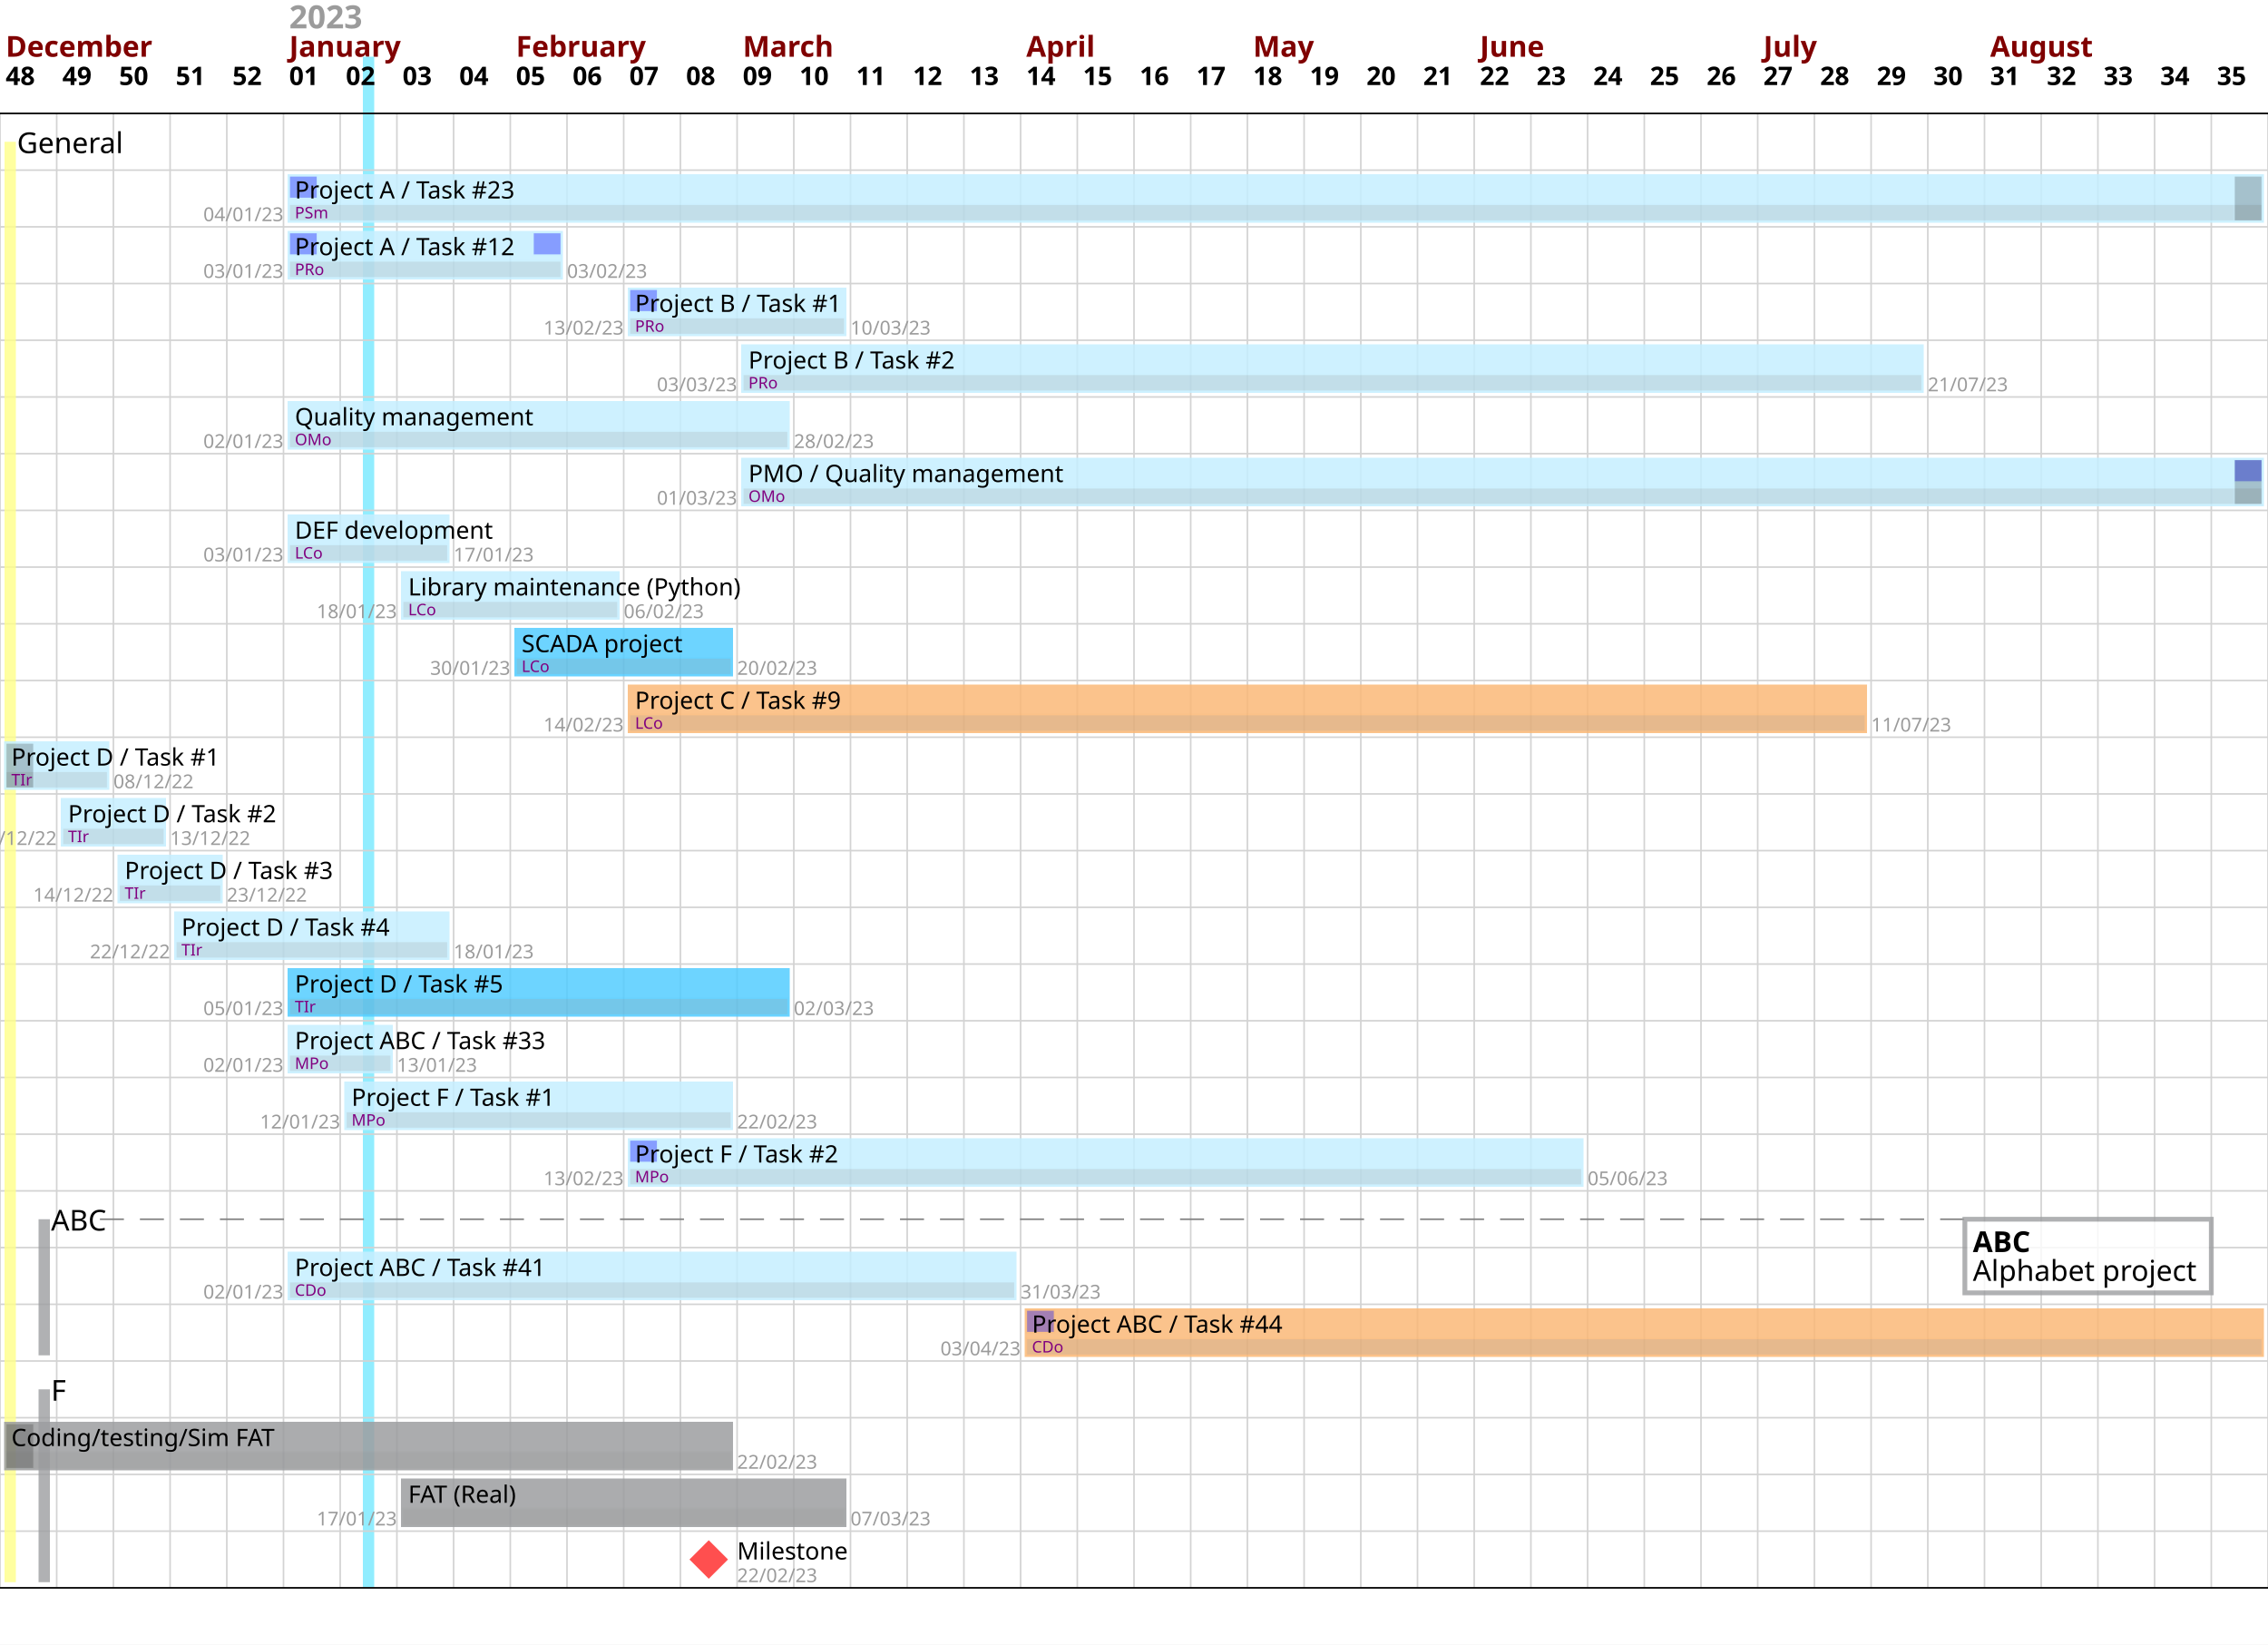
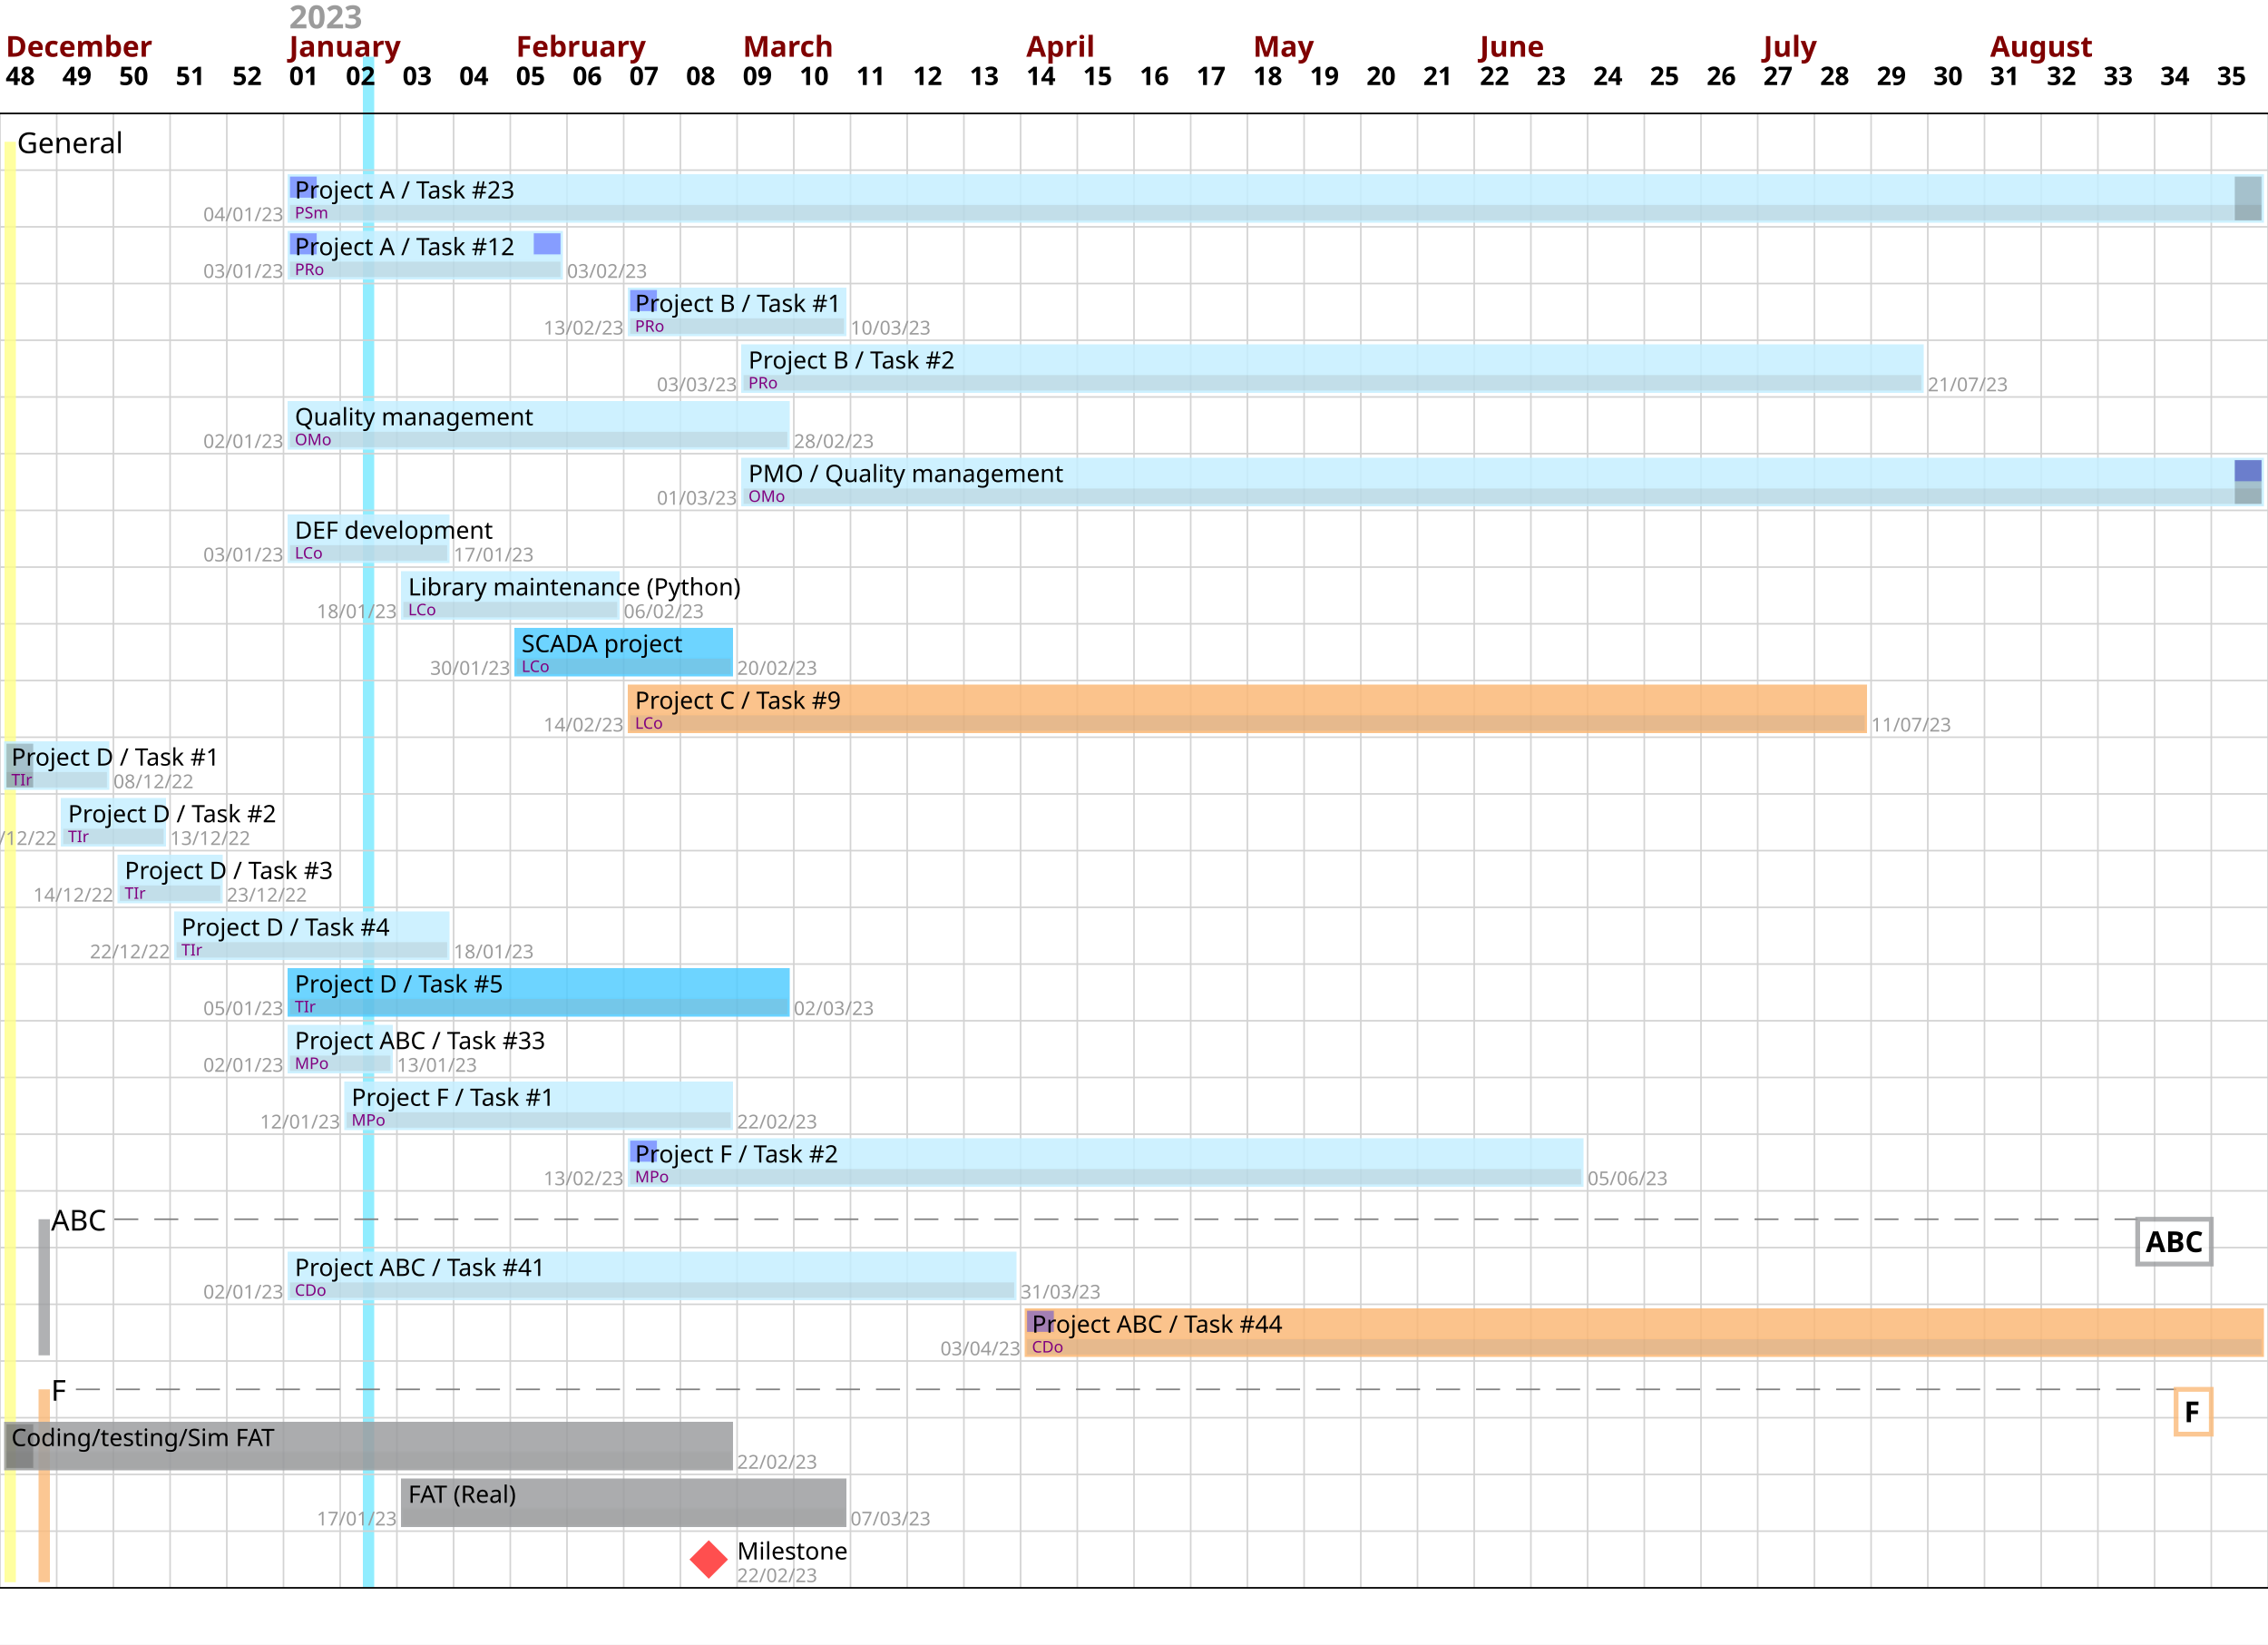
<svg xmlns="http://www.w3.org/2000/svg" baseProfile="full" height="1027.559" version="1.1" width="1417.323">
  <defs />
  <rect fill="white" height="1027.559" opacity="1" stroke-width="0" width="1417.323" x="0.0" y="0.0" />
  <g>
    <g id="vlines" stroke="lightgray">
      <line x1="0.0" x2="0.0" y1="70.866" y2="992.126" />
      <text fill="#800000" font-family="Yu Gothic UI" font-size="18" font-weight="bold" stroke="#800000" stroke-width="0" x="3.543" y="35.433">December</text>
      <text fill="black" font-family="Yu Gothic UI" font-size="16" font-weight="bold" stroke="black" stroke-width="0" x="3.543" y="53.15">48</text>
      <line x1="35.433" x2="35.433" y1="70.866" y2="992.126" />
      <text fill="black" font-family="Yu Gothic UI" font-size="16" font-weight="bold" stroke="black" stroke-width="0" x="38.976" y="53.15">49</text>
      <line x1="70.866" x2="70.866" y1="70.866" y2="992.126" />
      <text fill="black" font-family="Yu Gothic UI" font-size="16" font-weight="bold" stroke="black" stroke-width="0" x="74.409" y="53.15">50</text>
      <line x1="106.299" x2="106.299" y1="70.866" y2="992.126" />
      <text fill="black" font-family="Yu Gothic UI" font-size="16" font-weight="bold" stroke="black" stroke-width="0" x="109.843" y="53.15">51</text>
      <line x1="141.732" x2="141.732" y1="70.866" y2="992.126" />
      <text fill="black" font-family="Yu Gothic UI" font-size="16" font-weight="bold" stroke="black" stroke-width="0" x="145.276" y="53.15">52</text>
      <line x1="177.165" x2="177.165" y1="70.866" y2="992.126" />
      <text fill="#9b9b9b" font-family="Yu Gothic UI" font-size="20" font-weight="bold" stroke="#9b9b9b" stroke-width="0" x="180.709" y="17.717">2023</text>
      <text fill="#800000" font-family="Yu Gothic UI" font-size="18" font-weight="bold" stroke="#800000" stroke-width="0" x="180.709" y="35.433">January</text>
      <text fill="black" font-family="Yu Gothic UI" font-size="16" font-weight="bold" stroke="black" stroke-width="0" x="180.709" y="53.15">01</text>
      <line x1="212.598" x2="212.598" y1="70.866" y2="992.126" />
      <rect fill="#76e9ff" height="956.693" opacity="0.8" stroke="lightgray" stroke-width="0" width="7.087" x="226.772" y="35.433" />
      <text fill="black" font-family="Yu Gothic UI" font-size="16" font-weight="bold" stroke="black" stroke-width="0" x="216.142" y="53.15">02</text>
      <line x1="248.031" x2="248.031" y1="70.866" y2="992.126" />
      <text fill="black" font-family="Yu Gothic UI" font-size="16" font-weight="bold" stroke="black" stroke-width="0" x="251.575" y="53.15">03</text>
      <line x1="283.465" x2="283.465" y1="70.866" y2="992.126" />
      <text fill="black" font-family="Yu Gothic UI" font-size="16" font-weight="bold" stroke="black" stroke-width="0" x="287.008" y="53.15">04</text>
      <line x1="318.898" x2="318.898" y1="70.866" y2="992.126" />
      <text fill="#800000" font-family="Yu Gothic UI" font-size="18" font-weight="bold" stroke="#800000" stroke-width="0" x="322.441" y="35.433">February</text>
      <text fill="black" font-family="Yu Gothic UI" font-size="16" font-weight="bold" stroke="black" stroke-width="0" x="322.441" y="53.15">05</text>
      <line x1="354.331" x2="354.331" y1="70.866" y2="992.126" />
      <text fill="black" font-family="Yu Gothic UI" font-size="16" font-weight="bold" stroke="black" stroke-width="0" x="357.874" y="53.15">06</text>
      <line x1="389.764" x2="389.764" y1="70.866" y2="992.126" />
      <text fill="black" font-family="Yu Gothic UI" font-size="16" font-weight="bold" stroke="black" stroke-width="0" x="393.307" y="53.15">07</text>
      <line x1="425.197" x2="425.197" y1="70.866" y2="992.126" />
      <text fill="black" font-family="Yu Gothic UI" font-size="16" font-weight="bold" stroke="black" stroke-width="0" x="428.74" y="53.15">08</text>
      <line x1="460.63" x2="460.63" y1="70.866" y2="992.126" />
      <text fill="#800000" font-family="Yu Gothic UI" font-size="18" font-weight="bold" stroke="#800000" stroke-width="0" x="464.173" y="35.433">March</text>
      <text fill="black" font-family="Yu Gothic UI" font-size="16" font-weight="bold" stroke="black" stroke-width="0" x="464.173" y="53.15">09</text>
      <line x1="496.063" x2="496.063" y1="70.866" y2="992.126" />
      <text fill="black" font-family="Yu Gothic UI" font-size="16" font-weight="bold" stroke="black" stroke-width="0" x="499.606" y="53.15">10</text>
      <line x1="531.496" x2="531.496" y1="70.866" y2="992.126" />
      <text fill="black" font-family="Yu Gothic UI" font-size="16" font-weight="bold" stroke="black" stroke-width="0" x="535.039" y="53.15">11</text>
      <line x1="566.929" x2="566.929" y1="70.866" y2="992.126" />
      <text fill="black" font-family="Yu Gothic UI" font-size="16" font-weight="bold" stroke="black" stroke-width="0" x="570.472" y="53.15">12</text>
      <line x1="602.362" x2="602.362" y1="70.866" y2="992.126" />
      <text fill="black" font-family="Yu Gothic UI" font-size="16" font-weight="bold" stroke="black" stroke-width="0" x="605.905" y="53.15">13</text>
      <line x1="637.795" x2="637.795" y1="70.866" y2="992.126" />
      <text fill="#800000" font-family="Yu Gothic UI" font-size="18" font-weight="bold" stroke="#800000" stroke-width="0" x="641.339" y="35.433">April</text>
      <text fill="black" font-family="Yu Gothic UI" font-size="16" font-weight="bold" stroke="black" stroke-width="0" x="641.339" y="53.15">14</text>
      <line x1="673.228" x2="673.228" y1="70.866" y2="992.126" />
      <text fill="black" font-family="Yu Gothic UI" font-size="16" font-weight="bold" stroke="black" stroke-width="0" x="676.772" y="53.15">15</text>
      <line x1="708.661" x2="708.661" y1="70.866" y2="992.126" />
      <text fill="black" font-family="Yu Gothic UI" font-size="16" font-weight="bold" stroke="black" stroke-width="0" x="712.205" y="53.15">16</text>
      <line x1="744.094" x2="744.094" y1="70.866" y2="992.126" />
      <text fill="black" font-family="Yu Gothic UI" font-size="16" font-weight="bold" stroke="black" stroke-width="0" x="747.638" y="53.15">17</text>
      <line x1="779.528" x2="779.528" y1="70.866" y2="992.126" />
      <text fill="#800000" font-family="Yu Gothic UI" font-size="18" font-weight="bold" stroke="#800000" stroke-width="0" x="783.071" y="35.433">May</text>
      <text fill="black" font-family="Yu Gothic UI" font-size="16" font-weight="bold" stroke="black" stroke-width="0" x="783.071" y="53.15">18</text>
      <line x1="814.961" x2="814.961" y1="70.866" y2="992.126" />
      <text fill="black" font-family="Yu Gothic UI" font-size="16" font-weight="bold" stroke="black" stroke-width="0" x="818.504" y="53.15">19</text>
      <line x1="850.394" x2="850.394" y1="70.866" y2="992.126" />
      <text fill="black" font-family="Yu Gothic UI" font-size="16" font-weight="bold" stroke="black" stroke-width="0" x="853.937" y="53.15">20</text>
      <line x1="885.827" x2="885.827" y1="70.866" y2="992.126" />
      <text fill="black" font-family="Yu Gothic UI" font-size="16" font-weight="bold" stroke="black" stroke-width="0" x="889.37" y="53.15">21</text>
      <line x1="921.26" x2="921.26" y1="70.866" y2="992.126" />
      <text fill="#800000" font-family="Yu Gothic UI" font-size="18" font-weight="bold" stroke="#800000" stroke-width="0" x="924.803" y="35.433">June</text>
      <text fill="black" font-family="Yu Gothic UI" font-size="16" font-weight="bold" stroke="black" stroke-width="0" x="924.803" y="53.15">22</text>
      <line x1="956.693" x2="956.693" y1="70.866" y2="992.126" />
      <text fill="black" font-family="Yu Gothic UI" font-size="16" font-weight="bold" stroke="black" stroke-width="0" x="960.236" y="53.15">23</text>
      <line x1="992.126" x2="992.126" y1="70.866" y2="992.126" />
      <text fill="black" font-family="Yu Gothic UI" font-size="16" font-weight="bold" stroke="black" stroke-width="0" x="995.669" y="53.15">24</text>
      <line x1="1027.559" x2="1027.559" y1="70.866" y2="992.126" />
      <text fill="black" font-family="Yu Gothic UI" font-size="16" font-weight="bold" stroke="black" stroke-width="0" x="1031.102" y="53.15">25</text>
      <line x1="1062.992" x2="1062.992" y1="70.866" y2="992.126" />
      <text fill="black" font-family="Yu Gothic UI" font-size="16" font-weight="bold" stroke="black" stroke-width="0" x="1066.535" y="53.15">26</text>
      <line x1="1098.425" x2="1098.425" y1="70.866" y2="992.126" />
      <text fill="#800000" font-family="Yu Gothic UI" font-size="18" font-weight="bold" stroke="#800000" stroke-width="0" x="1101.968" y="35.433">July</text>
      <text fill="black" font-family="Yu Gothic UI" font-size="16" font-weight="bold" stroke="black" stroke-width="0" x="1101.968" y="53.15">27</text>
      <line x1="1133.858" x2="1133.858" y1="70.866" y2="992.126" />
      <text fill="black" font-family="Yu Gothic UI" font-size="16" font-weight="bold" stroke="black" stroke-width="0" x="1137.402" y="53.15">28</text>
      <line x1="1169.291" x2="1169.291" y1="70.866" y2="992.126" />
      <text fill="black" font-family="Yu Gothic UI" font-size="16" font-weight="bold" stroke="black" stroke-width="0" x="1172.835" y="53.15">29</text>
      <line x1="1204.724" x2="1204.724" y1="70.866" y2="992.126" />
      <text fill="black" font-family="Yu Gothic UI" font-size="16" font-weight="bold" stroke="black" stroke-width="0" x="1208.268" y="53.15">30</text>
      <line x1="1240.157" x2="1240.157" y1="70.866" y2="992.126" />
      <text fill="#800000" font-family="Yu Gothic UI" font-size="18" font-weight="bold" stroke="#800000" stroke-width="0" x="1243.701" y="35.433">August</text>
      <text fill="black" font-family="Yu Gothic UI" font-size="16" font-weight="bold" stroke="black" stroke-width="0" x="1243.701" y="53.15">31</text>
      <line x1="1275.591" x2="1275.591" y1="70.866" y2="992.126" />
      <text fill="black" font-family="Yu Gothic UI" font-size="16" font-weight="bold" stroke="black" stroke-width="0" x="1279.134" y="53.15">32</text>
      <line x1="1311.024" x2="1311.024" y1="70.866" y2="992.126" />
      <text fill="black" font-family="Yu Gothic UI" font-size="16" font-weight="bold" stroke="black" stroke-width="0" x="1314.567" y="53.15">33</text>
      <line x1="1346.457" x2="1346.457" y1="70.866" y2="992.126" />
      <text fill="black" font-family="Yu Gothic UI" font-size="16" font-weight="bold" stroke="black" stroke-width="0" x="1350" y="53.15">34</text>
      <line x1="1381.89" x2="1381.89" y1="70.866" y2="992.126" />
      <text fill="black" font-family="Yu Gothic UI" font-size="16" font-weight="bold" stroke="black" stroke-width="0" x="1385.433" y="53.15">35</text>
      <line x1="1417.323" x2="1417.323" y1="70.866" y2="992.126" />
    </g>
    <g id="hlines" stroke="lightgray">
      <line x1="0.0" x2="1417.323" y1="70.866" y2="70.866" />
      <line x1="0.0" x2="1417.323" y1="106.299" y2="106.299" />
      <line x1="0.0" x2="1417.323" y1="141.732" y2="141.732" />
      <line x1="0.0" x2="1417.323" y1="177.165" y2="177.165" />
      <line x1="0.0" x2="1417.323" y1="212.598" y2="212.598" />
      <line x1="0.0" x2="1417.323" y1="248.031" y2="248.031" />
      <line x1="0.0" x2="1417.323" y1="283.465" y2="283.465" />
      <line x1="0.0" x2="1417.323" y1="318.898" y2="318.898" />
      <line x1="0.0" x2="1417.323" y1="354.331" y2="354.331" />
      <line x1="0.0" x2="1417.323" y1="389.764" y2="389.764" />
      <line x1="0.0" x2="1417.323" y1="425.197" y2="425.197" />
      <line x1="0.0" x2="1417.323" y1="460.63" y2="460.63" />
      <line x1="0.0" x2="1417.323" y1="496.063" y2="496.063" />
      <line x1="0.0" x2="1417.323" y1="531.496" y2="531.496" />
      <line x1="0.0" x2="1417.323" y1="566.929" y2="566.929" />
      <line x1="0.0" x2="1417.323" y1="602.362" y2="602.362" />
      <line x1="0.0" x2="1417.323" y1="637.795" y2="637.795" />
      <line x1="0.0" x2="1417.323" y1="673.228" y2="673.228" />
      <line x1="0.0" x2="1417.323" y1="708.661" y2="708.661" />
      <line x1="0.0" x2="1417.323" y1="744.094" y2="744.094" />
      <line x1="0.0" x2="1417.323" y1="779.528" y2="779.528" />
      <line x1="0.0" x2="1417.323" y1="814.961" y2="814.961" />
      <line x1="0.0" x2="1417.323" y1="850.394" y2="850.394" />
      <line x1="0.0" x2="1417.323" y1="885.827" y2="885.827" />
      <line x1="0.0" x2="1417.323" y1="921.26" y2="921.26" />
      <line x1="0.0" x2="1417.323" y1="956.693" y2="956.693" />
      <line x1="0.0" x2="1417.323" y1="992.126" y2="992.126" />
    </g>
    <line stroke="black" x1="0.0" x2="1417.323" y1="70.866" y2="70.866" />
    <line stroke="black" x1="0.0" x2="1417.323" y1="992.126" y2="992.126" />
  </g>
  <g>
    <g>
      <text fill="black" font-family="Yu Gothic UI" font-size="18" stroke="black" stroke-width="0" x="10.63" y="95.669">General</text>
      <rect fill="#FFFF88" height="900" opacity="0.8" stroke="#FFFF88" stroke-width="0" width="7.087" x="2.835" y="88.583" />
      <g>
        <g id="Project_A___Task_#23">
          <rect fill="#c6eeff" height="28.346" opacity="0.85" stroke="#c6eeff" stroke-width="2" width="1233.071" x="180.709" y="109.843" />
          <rect fill="#909090" height="10.63" opacity="0.2" stroke="#c6eeff" stroke-width="1" width="1233.071" x="180.709" y="127.559" />
          <rect fill="#0000FF" height="14.173" opacity="0.35" stroke="#c6eeff" stroke-width="1" width="17.717" x="180.709" y="109.843" />
          <rect fill="#000000" height="28.346" opacity="0.2" stroke="#c6eeff" stroke-width="1" width="17.717" x="1396.063" y="109.843" />
          <rect fill="#F08000" height="10.63" opacity="0.35" stroke="#c6eeff" stroke-width="1" width="0.0" x="180.709" y="127.559" />
          <text fill="black" font-family="Yu Gothic UI" font-size="15" stroke="black" stroke-width="0" x="184.252" y="124.016">Project A / Task #23</text>
          <text fill="#9b9b9b" font-family="Yu Gothic UI" font-size="12" stroke="#9b9b9b" stroke-width="0" style="text-anchor:end" x="177.165" y="138.189">04/01/23</text>
          <text fill="#9b9b9b" font-family="Yu Gothic UI" font-size="12" stroke="#9b9b9b" stroke-width="0" x="1417.323" y="138.189">31/08/23</text>
          <text fill="purple" font-family="Yu Gothic UI" font-size="10" stroke="black" stroke-width="0" x="184.252" y="136.417">PSm</text>
        </g>
        <g id="Project_A___Task_#12">
          <rect fill="#c6eeff" height="28.346" opacity="0.85" stroke="#c6eeff" stroke-width="2" width="170.079" x="180.709" y="145.276" />
          <rect fill="#909090" height="10.63" opacity="0.2" stroke="#c6eeff" stroke-width="1" width="170.079" x="180.709" y="162.992" />
          <rect fill="#0000FF" height="14.173" opacity="0.35" stroke="#c6eeff" stroke-width="1" width="17.717" x="180.709" y="145.276" />
          <rect fill="#0000FF" height="14.173" opacity="0.35" stroke="#c6eeff" stroke-width="1" width="17.717" x="333.071" y="145.276" />
          <rect fill="#F08000" height="10.63" opacity="0.35" stroke="#c6eeff" stroke-width="1" width="0.0" x="180.709" y="162.992" />
          <text fill="black" font-family="Yu Gothic UI" font-size="15" stroke="black" stroke-width="0" x="184.252" y="159.449">Project A / Task #12</text>
          <text fill="#9b9b9b" font-family="Yu Gothic UI" font-size="12" stroke="#9b9b9b" stroke-width="0" style="text-anchor:end" x="177.165" y="173.622">03/01/23</text>
          <text fill="#9b9b9b" font-family="Yu Gothic UI" font-size="12" stroke="#9b9b9b" stroke-width="0" x="354.331" y="173.622">03/02/23</text>
          <text fill="purple" font-family="Yu Gothic UI" font-size="10" stroke="black" stroke-width="0" x="184.252" y="171.85">PRo</text>
        </g>
        <g id="Project_B___Task_#1">
          <rect fill="#c6eeff" height="28.346" opacity="0.85" stroke="#c6eeff" stroke-width="2" width="134.646" x="393.307" y="180.709" />
          <rect fill="#909090" height="10.63" opacity="0.2" stroke="#c6eeff" stroke-width="1" width="134.646" x="393.307" y="198.425" />
          <rect fill="#0000FF" height="14.173" opacity="0.35" stroke="#c6eeff" stroke-width="1" width="17.717" x="393.307" y="180.709" />
          <rect fill="#F08000" height="10.63" opacity="0.35" stroke="#c6eeff" stroke-width="1" width="0.0" x="393.307" y="198.425" />
          <text fill="black" font-family="Yu Gothic UI" font-size="15" stroke="black" stroke-width="0" x="396.85" y="194.882">Project B / Task #1</text>
          <text fill="#9b9b9b" font-family="Yu Gothic UI" font-size="12" stroke="#9b9b9b" stroke-width="0" style="text-anchor:end" x="389.764" y="209.055">13/02/23</text>
          <text fill="#9b9b9b" font-family="Yu Gothic UI" font-size="12" stroke="#9b9b9b" stroke-width="0" x="531.496" y="209.055">10/03/23</text>
          <text fill="purple" font-family="Yu Gothic UI" font-size="10" stroke="black" stroke-width="0" x="396.85" y="207.283">PRo</text>
        </g>
        <g id="Project_B___Task_#2">
          <rect fill="#c6eeff" height="28.346" opacity="0.85" stroke="#c6eeff" stroke-width="2" width="737.008" x="464.173" y="216.142" />
          <rect fill="#909090" height="10.63" opacity="0.2" stroke="#c6eeff" stroke-width="1" width="737.008" x="464.173" y="233.858" />
          <rect fill="#F08000" height="10.63" opacity="0.35" stroke="#c6eeff" stroke-width="1" width="0.0" x="464.173" y="233.858" />
          <text fill="black" font-family="Yu Gothic UI" font-size="15" stroke="black" stroke-width="0" x="467.717" y="230.315">Project B / Task #2</text>
          <text fill="#9b9b9b" font-family="Yu Gothic UI" font-size="12" stroke="#9b9b9b" stroke-width="0" style="text-anchor:end" x="460.63" y="244.488">03/03/23</text>
          <text fill="#9b9b9b" font-family="Yu Gothic UI" font-size="12" stroke="#9b9b9b" stroke-width="0" x="1204.724" y="244.488">21/07/23</text>
          <text fill="purple" font-family="Yu Gothic UI" font-size="10" stroke="black" stroke-width="0" x="467.717" y="242.717">PRo</text>
        </g>
        <g id="Quality_management">
          <rect fill="#c6eeff" height="28.346" opacity="0.85" stroke="#c6eeff" stroke-width="2" width="311.811" x="180.709" y="251.575" />
          <rect fill="#909090" height="10.63" opacity="0.2" stroke="#c6eeff" stroke-width="1" width="311.811" x="180.709" y="269.291" />
          <rect fill="#F08000" height="10.63" opacity="0.35" stroke="#c6eeff" stroke-width="1" width="0.0" x="180.709" y="269.291" />
          <text fill="black" font-family="Yu Gothic UI" font-size="15" stroke="black" stroke-width="0" x="184.252" y="265.748">Quality management</text>
          <text fill="#9b9b9b" font-family="Yu Gothic UI" font-size="12" stroke="#9b9b9b" stroke-width="0" style="text-anchor:end" x="177.165" y="279.921">02/01/23</text>
          <text fill="#9b9b9b" font-family="Yu Gothic UI" font-size="12" stroke="#9b9b9b" stroke-width="0" x="496.063" y="279.921">28/02/23</text>
          <text fill="purple" font-family="Yu Gothic UI" font-size="10" stroke="black" stroke-width="0" x="184.252" y="278.15">OMo</text>
        </g>
        <g id="PMO___Quality_management">
          <rect fill="#c6eeff" height="28.346" opacity="0.85" stroke="#c6eeff" stroke-width="2" width="949.606" x="464.173" y="287.008" />
          <rect fill="#909090" height="10.63" opacity="0.2" stroke="#c6eeff" stroke-width="1" width="949.606" x="464.173" y="304.724" />
          <rect fill="#0000FF" height="14.173" opacity="0.35" stroke="#c6eeff" stroke-width="1" width="17.717" x="1396.063" y="287.008" />
          <rect fill="#000000" height="28.346" opacity="0.2" stroke="#c6eeff" stroke-width="1" width="17.717" x="1396.063" y="287.008" />
          <rect fill="#F08000" height="10.63" opacity="0.35" stroke="#c6eeff" stroke-width="1" width="0.0" x="464.173" y="304.724" />
          <text fill="black" font-family="Yu Gothic UI" font-size="15" stroke="black" stroke-width="0" x="467.717" y="301.181">PMO / Quality management</text>
          <text fill="#9b9b9b" font-family="Yu Gothic UI" font-size="12" stroke="#9b9b9b" stroke-width="0" style="text-anchor:end" x="460.63" y="315.354">01/03/23</text>
          <text fill="#9b9b9b" font-family="Yu Gothic UI" font-size="12" stroke="#9b9b9b" stroke-width="0" x="1417.323" y="315.354">29/12/23</text>
          <text fill="purple" font-family="Yu Gothic UI" font-size="10" stroke="black" stroke-width="0" x="467.717" y="313.583">OMo</text>
        </g>
        <g id="DEF_development">
          <rect fill="#c6eeff" height="28.346" opacity="0.85" stroke="#c6eeff" stroke-width="2" width="99.213" x="180.709" y="322.441" />
          <rect fill="#909090" height="10.63" opacity="0.2" stroke="#c6eeff" stroke-width="1" width="99.213" x="180.709" y="340.157" />
          <rect fill="#F08000" height="10.63" opacity="0.35" stroke="#c6eeff" stroke-width="1" width="0.0" x="180.709" y="340.157" />
          <text fill="black" font-family="Yu Gothic UI" font-size="15" stroke="black" stroke-width="0" x="184.252" y="336.614">DEF development</text>
          <text fill="#9b9b9b" font-family="Yu Gothic UI" font-size="12" stroke="#9b9b9b" stroke-width="0" style="text-anchor:end" x="177.165" y="350.787">03/01/23</text>
          <text fill="#9b9b9b" font-family="Yu Gothic UI" font-size="12" stroke="#9b9b9b" stroke-width="0" x="283.465" y="350.787">17/01/23</text>
          <text fill="purple" font-family="Yu Gothic UI" font-size="10" stroke="black" stroke-width="0" x="184.252" y="349.016">LCo</text>
        </g>
        <g id="Library_maintenance__Python_">
          <rect fill="#c6eeff" height="28.346" opacity="0.85" stroke="#c6eeff" stroke-width="2" width="134.646" x="251.575" y="357.874" />
          <rect fill="#909090" height="10.63" opacity="0.2" stroke="#c6eeff" stroke-width="1" width="134.646" x="251.575" y="375.591" />
          <rect fill="#F08000" height="10.63" opacity="0.35" stroke="#c6eeff" stroke-width="1" width="0.0" x="251.575" y="375.591" />
          <text fill="black" font-family="Yu Gothic UI" font-size="15" stroke="black" stroke-width="0" x="255.118" y="372.047">Library maintenance (Python)</text>
          <text fill="#9b9b9b" font-family="Yu Gothic UI" font-size="12" stroke="#9b9b9b" stroke-width="0" style="text-anchor:end" x="248.031" y="386.22">18/01/23</text>
          <text fill="#9b9b9b" font-family="Yu Gothic UI" font-size="12" stroke="#9b9b9b" stroke-width="0" x="389.764" y="386.22">06/02/23</text>
          <text fill="purple" font-family="Yu Gothic UI" font-size="10" stroke="black" stroke-width="0" x="255.118" y="384.449">LCo</text>
        </g>
        <g id="SCADA_project">
          <rect fill="#53ccff" height="28.346" opacity="0.85" stroke="#53ccff" stroke-width="2" width="134.646" x="322.441" y="393.307" />
          <rect fill="#909090" height="10.63" opacity="0.2" stroke="#53ccff" stroke-width="1" width="134.646" x="322.441" y="411.024" />
          <rect fill="#F08000" height="10.63" opacity="0.35" stroke="#53ccff" stroke-width="1" width="0.0" x="322.441" y="411.024" />
          <text fill="black" font-family="Yu Gothic UI" font-size="15" stroke="black" stroke-width="0" x="325.984" y="407.48">SCADA project</text>
          <text fill="#9b9b9b" font-family="Yu Gothic UI" font-size="12" stroke="#9b9b9b" stroke-width="0" style="text-anchor:end" x="318.898" y="421.654">30/01/23</text>
          <text fill="#9b9b9b" font-family="Yu Gothic UI" font-size="12" stroke="#9b9b9b" stroke-width="0" x="460.63" y="421.654">20/02/23</text>
          <text fill="purple" font-family="Yu Gothic UI" font-size="10" stroke="black" stroke-width="0" x="325.984" y="419.882">LCo</text>
        </g>
        <g id="Project_C___Task_#9">
          <rect fill="#fab978" height="28.346" opacity="0.85" stroke="#fab978" stroke-width="2" width="772.441" x="393.307" y="428.74" />
          <rect fill="#909090" height="10.63" opacity="0.2" stroke="#fab978" stroke-width="1" width="772.441" x="393.307" y="446.457" />
          <rect fill="#F08000" height="10.63" opacity="0.35" stroke="#fab978" stroke-width="1" width="0.0" x="393.307" y="446.457" />
          <text fill="black" font-family="Yu Gothic UI" font-size="15" stroke="black" stroke-width="0" x="396.85" y="442.913">Project C / Task #9</text>
          <text fill="#9b9b9b" font-family="Yu Gothic UI" font-size="12" stroke="#9b9b9b" stroke-width="0" style="text-anchor:end" x="389.764" y="457.087">14/02/23</text>
          <text fill="#9b9b9b" font-family="Yu Gothic UI" font-size="12" stroke="#9b9b9b" stroke-width="0" x="1169.291" y="457.087">11/07/23</text>
          <text fill="purple" font-family="Yu Gothic UI" font-size="10" stroke="black" stroke-width="0" x="396.85" y="455.315">LCo</text>
        </g>
        <g id="Project_D___Task_#1">
          <rect fill="#c6eeff" height="28.346" opacity="0.85" stroke="#c6eeff" stroke-width="2" width="63.78" x="3.543" y="464.173" />
          <rect fill="#909090" height="10.63" opacity="0.2" stroke="#c6eeff" stroke-width="1" width="63.78" x="3.543" y="481.89" />
          <rect fill="#000000" height="28.346" opacity="0.2" stroke="#c6eeff" stroke-width="1" width="17.717" x="3.543" y="464.173" />
          <rect fill="#F08000" height="10.63" opacity="0.35" stroke="#c6eeff" stroke-width="1" width="0.0" x="3.543" y="481.89" />
          <text fill="black" font-family="Yu Gothic UI" font-size="15" stroke="black" stroke-width="0" x="7.087" y="478.346">Project D / Task #1</text>
          <text fill="#9b9b9b" font-family="Yu Gothic UI" font-size="12" stroke="#9b9b9b" stroke-width="0" style="text-anchor:end" x="0.0" y="492.52">01/09/22</text>
          <text fill="#9b9b9b" font-family="Yu Gothic UI" font-size="12" stroke="#9b9b9b" stroke-width="0" x="70.866" y="492.52">08/12/22</text>
          <text fill="purple" font-family="Yu Gothic UI" font-size="10" stroke="black" stroke-width="0" x="7.087" y="490.748">TIr</text>
        </g>
        <g id="Project_D___Task_#2">
          <rect fill="#c6eeff" height="28.346" opacity="0.85" stroke="#c6eeff" stroke-width="2" width="63.78" x="38.976" y="499.606" />
          <rect fill="#909090" height="10.63" opacity="0.2" stroke="#c6eeff" stroke-width="1" width="63.78" x="38.976" y="517.323" />
          <rect fill="#F08000" height="10.63" opacity="0.35" stroke="#c6eeff" stroke-width="1" width="0.0" x="38.976" y="517.323" />
          <text fill="black" font-family="Yu Gothic UI" font-size="15" stroke="black" stroke-width="0" x="42.52" y="513.78">Project D / Task #2</text>
          <text fill="#9b9b9b" font-family="Yu Gothic UI" font-size="12" stroke="#9b9b9b" stroke-width="0" style="text-anchor:end" x="35.433" y="527.953">09/12/22</text>
          <text fill="#9b9b9b" font-family="Yu Gothic UI" font-size="12" stroke="#9b9b9b" stroke-width="0" x="106.299" y="527.953">13/12/22</text>
          <text fill="purple" font-family="Yu Gothic UI" font-size="10" stroke="black" stroke-width="0" x="42.52" y="526.181">TIr</text>
        </g>
        <g id="Project_D___Task_#3">
          <rect fill="#c6eeff" height="28.346" opacity="0.85" stroke="#c6eeff" stroke-width="2" width="63.78" x="74.409" y="535.039" />
          <rect fill="#909090" height="10.63" opacity="0.2" stroke="#c6eeff" stroke-width="1" width="63.78" x="74.409" y="552.756" />
          <rect fill="#F08000" height="10.63" opacity="0.35" stroke="#c6eeff" stroke-width="1" width="0.0" x="74.409" y="552.756" />
          <text fill="black" font-family="Yu Gothic UI" font-size="15" stroke="black" stroke-width="0" x="77.953" y="549.213">Project D / Task #3</text>
          <text fill="#9b9b9b" font-family="Yu Gothic UI" font-size="12" stroke="#9b9b9b" stroke-width="0" style="text-anchor:end" x="70.866" y="563.386">14/12/22</text>
          <text fill="#9b9b9b" font-family="Yu Gothic UI" font-size="12" stroke="#9b9b9b" stroke-width="0" x="141.732" y="563.386">23/12/22</text>
          <text fill="purple" font-family="Yu Gothic UI" font-size="10" stroke="black" stroke-width="0" x="77.953" y="561.614">TIr</text>
        </g>
        <g id="Project_D___Task_#4">
          <rect fill="#c6eeff" height="28.346" opacity="0.85" stroke="#c6eeff" stroke-width="2" width="170.079" x="109.843" y="570.472" />
          <rect fill="#909090" height="10.63" opacity="0.2" stroke="#c6eeff" stroke-width="1" width="170.079" x="109.843" y="588.189" />
          <rect fill="#F08000" height="10.63" opacity="0.35" stroke="#c6eeff" stroke-width="1" width="0.0" x="109.843" y="588.189" />
          <text fill="black" font-family="Yu Gothic UI" font-size="15" stroke="black" stroke-width="0" x="113.386" y="584.646">Project D / Task #4</text>
          <text fill="#9b9b9b" font-family="Yu Gothic UI" font-size="12" stroke="#9b9b9b" stroke-width="0" style="text-anchor:end" x="106.299" y="598.819">22/12/22</text>
          <text fill="#9b9b9b" font-family="Yu Gothic UI" font-size="12" stroke="#9b9b9b" stroke-width="0" x="283.465" y="598.819">18/01/23</text>
          <text fill="purple" font-family="Yu Gothic UI" font-size="10" stroke="black" stroke-width="0" x="113.386" y="597.047">TIr</text>
        </g>
        <g id="Project_D___Task_#5">
          <rect fill="#53ccff" height="28.346" opacity="0.85" stroke="#53ccff" stroke-width="2" width="311.811" x="180.709" y="605.905" />
          <rect fill="#909090" height="10.63" opacity="0.2" stroke="#53ccff" stroke-width="1" width="311.811" x="180.709" y="623.622" />
          <rect fill="#F08000" height="10.63" opacity="0.35" stroke="#53ccff" stroke-width="1" width="0.0" x="180.709" y="623.622" />
          <text fill="black" font-family="Yu Gothic UI" font-size="15" stroke="black" stroke-width="0" x="184.252" y="620.079">Project D / Task #5</text>
          <text fill="#9b9b9b" font-family="Yu Gothic UI" font-size="12" stroke="#9b9b9b" stroke-width="0" style="text-anchor:end" x="177.165" y="634.252">05/01/23</text>
          <text fill="#9b9b9b" font-family="Yu Gothic UI" font-size="12" stroke="#9b9b9b" stroke-width="0" x="496.063" y="634.252">02/03/23</text>
          <text fill="purple" font-family="Yu Gothic UI" font-size="10" stroke="black" stroke-width="0" x="184.252" y="632.48">TIr</text>
        </g>
        <g id="Project_ABC___Task_#33">
          <rect fill="#c6eeff" height="28.346" opacity="0.85" stroke="#c6eeff" stroke-width="2" width="63.78" x="180.709" y="641.339" />
          <rect fill="#909090" height="10.63" opacity="0.2" stroke="#c6eeff" stroke-width="1" width="63.78" x="180.709" y="659.055" />
          <rect fill="#F08000" height="10.63" opacity="0.35" stroke="#c6eeff" stroke-width="1" width="0.0" x="180.709" y="659.055" />
          <text fill="black" font-family="Yu Gothic UI" font-size="15" stroke="black" stroke-width="0" x="184.252" y="655.512">Project ABC / Task #33</text>
          <text fill="#9b9b9b" font-family="Yu Gothic UI" font-size="12" stroke="#9b9b9b" stroke-width="0" style="text-anchor:end" x="177.165" y="669.685">02/01/23</text>
          <text fill="#9b9b9b" font-family="Yu Gothic UI" font-size="12" stroke="#9b9b9b" stroke-width="0" x="248.031" y="669.685">13/01/23</text>
          <text fill="purple" font-family="Yu Gothic UI" font-size="10" stroke="black" stroke-width="0" x="184.252" y="667.913">MPo</text>
        </g>
        <g id="Project_F___Task_#1">
          <rect fill="#c6eeff" height="28.346" opacity="0.85" stroke="#c6eeff" stroke-width="2" width="240.945" x="216.142" y="676.772" />
          <rect fill="#909090" height="10.63" opacity="0.2" stroke="#c6eeff" stroke-width="1" width="240.945" x="216.142" y="694.488" />
          <rect fill="#F08000" height="10.63" opacity="0.35" stroke="#c6eeff" stroke-width="1" width="0.0" x="216.142" y="694.488" />
          <text fill="black" font-family="Yu Gothic UI" font-size="15" stroke="black" stroke-width="0" x="219.685" y="690.945">Project F / Task #1</text>
          <text fill="#9b9b9b" font-family="Yu Gothic UI" font-size="12" stroke="#9b9b9b" stroke-width="0" style="text-anchor:end" x="212.598" y="705.118">12/01/23</text>
          <text fill="#9b9b9b" font-family="Yu Gothic UI" font-size="12" stroke="#9b9b9b" stroke-width="0" x="460.63" y="705.118">22/02/23</text>
          <text fill="purple" font-family="Yu Gothic UI" font-size="10" stroke="black" stroke-width="0" x="219.685" y="703.346">MPo</text>
        </g>
        <g id="Project_F___Task_#2">
          <rect fill="#c6eeff" height="28.346" opacity="0.85" stroke="#c6eeff" stroke-width="2" width="595.276" x="393.307" y="712.205" />
          <rect fill="#909090" height="10.63" opacity="0.2" stroke="#c6eeff" stroke-width="1" width="595.276" x="393.307" y="729.921" />
          <rect fill="#0000FF" height="14.173" opacity="0.35" stroke="#c6eeff" stroke-width="1" width="17.717" x="393.307" y="712.205" />
          <rect fill="#F08000" height="10.63" opacity="0.35" stroke="#c6eeff" stroke-width="1" width="0.0" x="393.307" y="729.921" />
          <text fill="black" font-family="Yu Gothic UI" font-size="15" stroke="black" stroke-width="0" x="396.85" y="726.378">Project F / Task #2</text>
          <text fill="#9b9b9b" font-family="Yu Gothic UI" font-size="12" stroke="#9b9b9b" stroke-width="0" style="text-anchor:end" x="389.764" y="740.551">13/02/23</text>
          <text fill="#9b9b9b" font-family="Yu Gothic UI" font-size="12" stroke="#9b9b9b" stroke-width="0" x="992.126" y="740.551">05/06/23</text>
          <text fill="purple" font-family="Yu Gothic UI" font-size="10" stroke="black" stroke-width="0" x="396.85" y="738.78">MPo</text>
        </g>
        <g>
          <text fill="black" font-family="Yu Gothic UI" font-size="18" stroke="black" stroke-width="0" x="31.89" y="768.898">ABC</text>
          <rect fill="#9c9ea0" height="85.039" opacity="0.8" stroke="#9c9ea0" stroke-width="0" width="7.087" x="24.094" y="761.811" />
          <g>
            <g id="Project_ABC___Task_#41">
              <rect fill="#c6eeff" height="28.346" opacity="0.85" stroke="#c6eeff" stroke-width="2" width="453.543" x="180.709" y="783.071" />
              <rect fill="#909090" height="10.63" opacity="0.2" stroke="#c6eeff" stroke-width="1" width="453.543" x="180.709" y="800.787" />
              <rect fill="#F08000" height="10.63" opacity="0.35" stroke="#c6eeff" stroke-width="1" width="0.0" x="180.709" y="800.787" />
              <text fill="black" font-family="Yu Gothic UI" font-size="15" stroke="black" stroke-width="0" x="184.252" y="797.244">Project ABC / Task #41</text>
              <text fill="#9b9b9b" font-family="Yu Gothic UI" font-size="12" stroke="#9b9b9b" stroke-width="0" style="text-anchor:end" x="177.165" y="811.417">02/01/23</text>
              <text fill="#9b9b9b" font-family="Yu Gothic UI" font-size="12" stroke="#9b9b9b" stroke-width="0" x="637.795" y="811.417">31/03/23</text>
              <text fill="purple" font-family="Yu Gothic UI" font-size="10" stroke="black" stroke-width="0" x="184.252" y="809.646">CDo</text>
            </g>
            <g id="Project_ABC___Task_#44">
              <rect fill="#fab978" height="28.346" opacity="0.85" stroke="#fab978" stroke-width="2" width="772.441" x="641.339" y="818.504" />
              <rect fill="#909090" height="10.63" opacity="0.2" stroke="#fab978" stroke-width="1" width="772.441" x="641.339" y="836.22" />
              <rect fill="#0000FF" height="14.173" opacity="0.35" stroke="#fab978" stroke-width="1" width="17.717" x="641.339" y="818.504" />
              <rect fill="#F08000" height="10.63" opacity="0.35" stroke="#fab978" stroke-width="1" width="0.0" x="641.339" y="836.22" />
              <text fill="black" font-family="Yu Gothic UI" font-size="15" stroke="black" stroke-width="0" x="644.882" y="832.677">Project ABC / Task #44</text>
              <text fill="#9b9b9b" font-family="Yu Gothic UI" font-size="12" stroke="#9b9b9b" stroke-width="0" style="text-anchor:end" x="637.795" y="846.85">03/04/23</text>
              <text fill="#9b9b9b" font-family="Yu Gothic UI" font-size="12" stroke="#9b9b9b" stroke-width="0" x="1417.323" y="846.85">30/08/23</text>
              <text fill="purple" font-family="Yu Gothic UI" font-size="10" stroke="black" stroke-width="0" x="644.882" y="845.079">CDo</text>
            </g>
            <g>
-               <line stroke="gray" stroke-dasharray="15,10" stroke-width="1" x1="62.433" x2="1227.89" y1="761.811" y2="761.811" />
-               <rect fill="white" height="46" opacity="0.8" stroke="#9c9ea0" stroke-width="3" width="154" x="1227.89" y="761.811" />
-               <text font-family="Yu Gothic UI" font-size="18" font-weight="bold" x="1232.89" y="782.311">ABC</text>
-               <text font-family="Yu Gothic UI" font-size="18" font-weight="normal" x="1232.89" y="800.311">Alphabet project</text>
+               <line stroke="gray" stroke-dasharray="15,10" stroke-width="1" x1="71.433" x2="1335.89" y1="761.811" y2="761.811" />
+               <rect fill="white" height="28" opacity="0.8" stroke="#9c9ea0" stroke-width="3" width="46" x="1335.89" y="761.811" />
+               <text font-family="Yu Gothic UI" font-size="18" font-weight="bold" x="1340.89" y="782.311">ABC</text>
            </g>
          </g>
        </g>
        <g>
          <text fill="black" font-family="Yu Gothic UI" font-size="18" stroke="black" stroke-width="0" x="31.89" y="875.197">F</text>
-           <rect fill="#9c9ea0" height="120.472" opacity="0.8" stroke="#9c9ea0" stroke-width="0" width="7.087" x="24.094" y="868.11" />
+           <rect fill="#fab978" height="120.472" opacity="0.8" stroke="#fab978" stroke-width="0" width="7.087" x="24.094" y="868.11" />
          <g>
            <g id="Coding_testing_Sim_FAT">
              <rect fill="#9c9ea0" height="28.346" opacity="0.85" stroke="#9c9ea0" stroke-width="2" width="453.543" x="3.543" y="889.37" />
              <rect fill="#909090" height="10.63" opacity="0.2" stroke="#9c9ea0" stroke-width="1" width="453.543" x="3.543" y="907.087" />
              <rect fill="#000000" height="28.346" opacity="0.2" stroke="#9c9ea0" stroke-width="1" width="17.717" x="3.543" y="889.37" />
              <rect fill="#F08000" height="10.63" opacity="0.35" stroke="#9c9ea0" stroke-width="1" width="0.0" x="3.543" y="907.087" />
              <text fill="black" font-family="Yu Gothic UI" font-size="15" stroke="black" stroke-width="0" x="7.087" y="903.543">Coding/testing/Sim FAT</text>
              <text fill="#9b9b9b" font-family="Yu Gothic UI" font-size="12" stroke="#9b9b9b" stroke-width="0" style="text-anchor:end" x="0.0" y="917.717">24/10/22</text>
              <text fill="#9b9b9b" font-family="Yu Gothic UI" font-size="12" stroke="#9b9b9b" stroke-width="0" x="460.63" y="917.717">22/02/23</text>
              <text fill="purple" font-family="Yu Gothic UI" font-size="10" stroke="black" stroke-width="0" x="7.087" y="915.945" />
            </g>
            <g id="FAT__Real_">
              <rect fill="#9c9ea0" height="28.346" opacity="0.85" stroke="#9c9ea0" stroke-width="2" width="276.378" x="251.575" y="924.803" />
              <rect fill="#909090" height="10.63" opacity="0.2" stroke="#9c9ea0" stroke-width="1" width="276.378" x="251.575" y="942.52" />
              <rect fill="#F08000" height="10.63" opacity="0.35" stroke="#9c9ea0" stroke-width="1" width="0.0" x="251.575" y="942.52" />
              <text fill="black" font-family="Yu Gothic UI" font-size="15" stroke="black" stroke-width="0" x="255.118" y="938.976">FAT (Real)</text>
              <text fill="#9b9b9b" font-family="Yu Gothic UI" font-size="12" stroke="#9b9b9b" stroke-width="0" style="text-anchor:end" x="248.031" y="953.15">17/01/23</text>
              <text fill="#9b9b9b" font-family="Yu Gothic UI" font-size="12" stroke="#9b9b9b" stroke-width="0" x="531.496" y="953.15">07/03/23</text>
              <text fill="purple" font-family="Yu Gothic UI" font-size="10" stroke="black" stroke-width="0" x="255.118" y="951.378" />
            </g>
            <g id="Milestone">
              <polygon fill="#FF3030" opacity="0.85" points="442.913,963.78 453.543,974.409 442.913,985.039 432.283,974.409" stroke="#FF3030" stroke-width="2" />
              <text fill="black" font-family="Yu Gothic UI" font-size="15" stroke="black" stroke-width="0" x="460.63" y="974.409">Milestone</text>
              <text fill="#9b9b9b" font-family="Yu Gothic UI" font-size="12" stroke="#9b9b9b" stroke-width="0" x="460.63" y="988.583">22/02/23</text>
            </g>
+             <g>
+               <line stroke="gray" stroke-dasharray="15,10" stroke-width="1" x1="47.433" x2="1359.89" y1="868.11" y2="868.11" />
+               <rect fill="white" height="28" opacity="0.8" stroke="#fab978" stroke-width="3" width="22" x="1359.89" y="868.11" />
+               <text font-family="Yu Gothic UI" font-size="18" font-weight="bold" x="1364.89" y="888.61">F</text>
+             </g>
          </g>
        </g>
      </g>
    </g>
    <g>
      <g />
      <g />
      <g />
      <g />
      <g />
      <g />
      <g />
      <g />
      <g />
      <g>
        <g />
      </g>
      <g>
        <g />
        <g />
        <g />
        <g />
        <g />
      </g>
      <g>
        <g />
        <g />
        <g />
        <g />
        <g />
      </g>
      <g>
        <g />
        <g />
        <g />
        <g />
        <g />
        <g />
      </g>
    </g>
  </g>
</svg>
